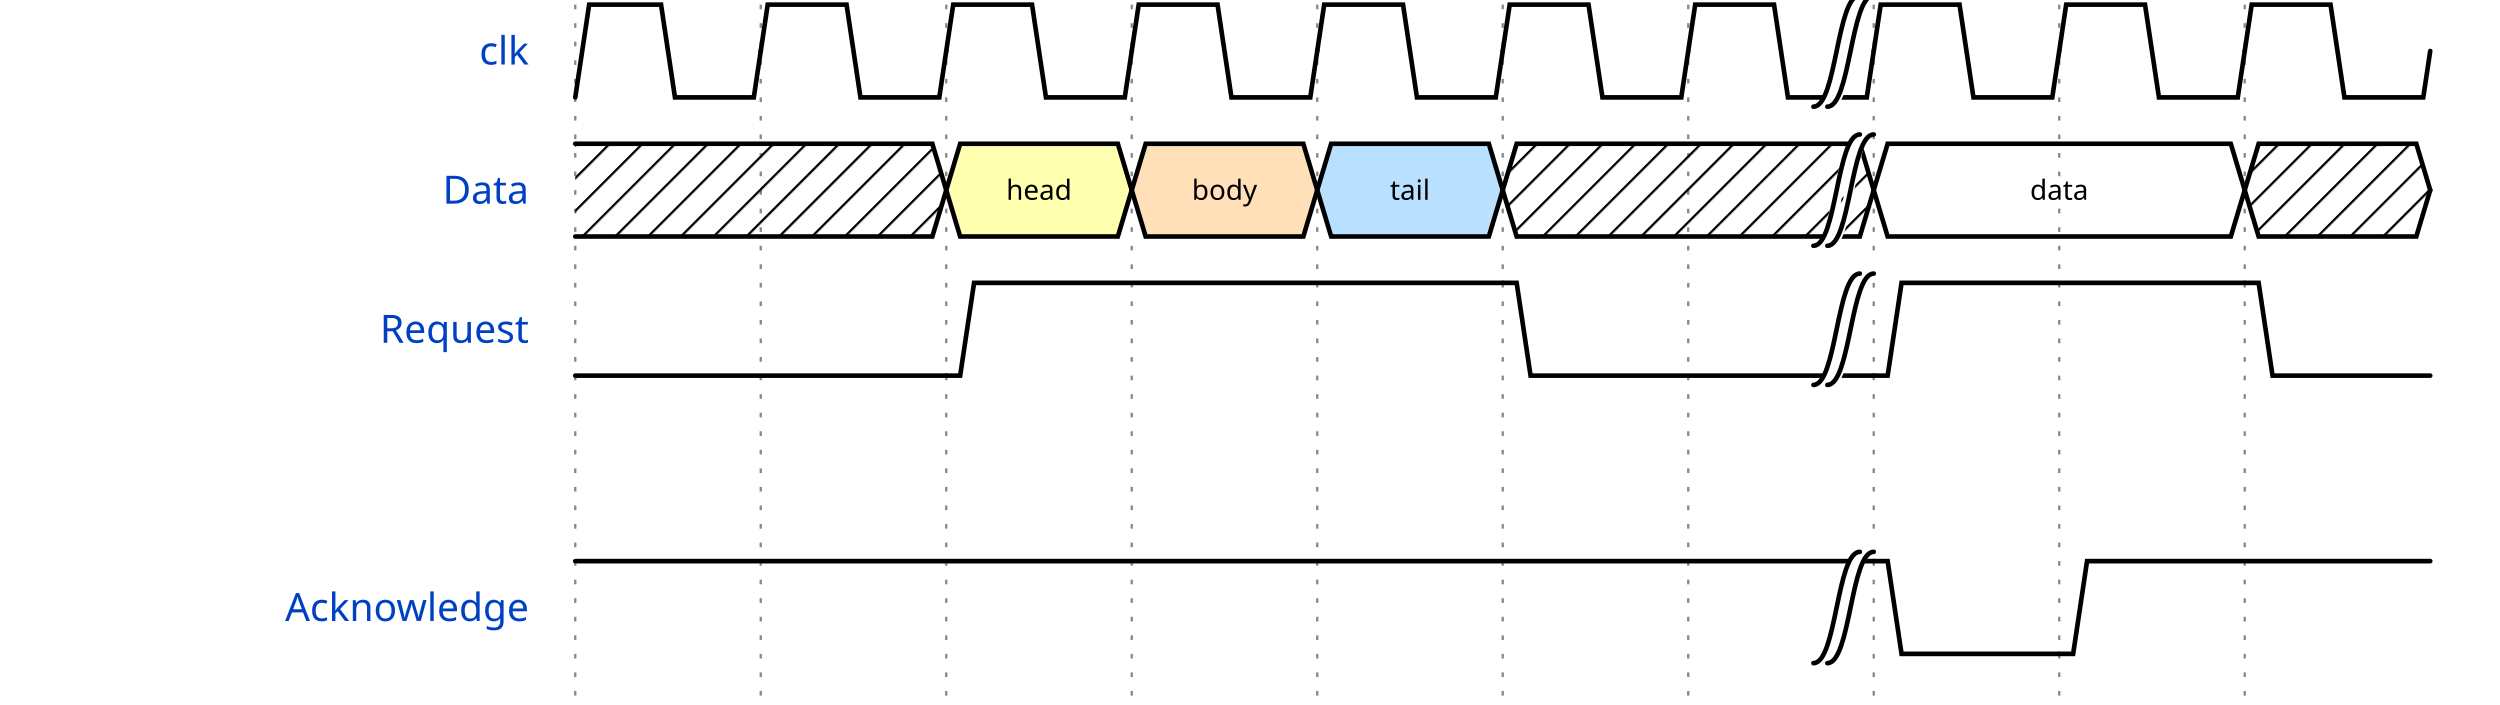
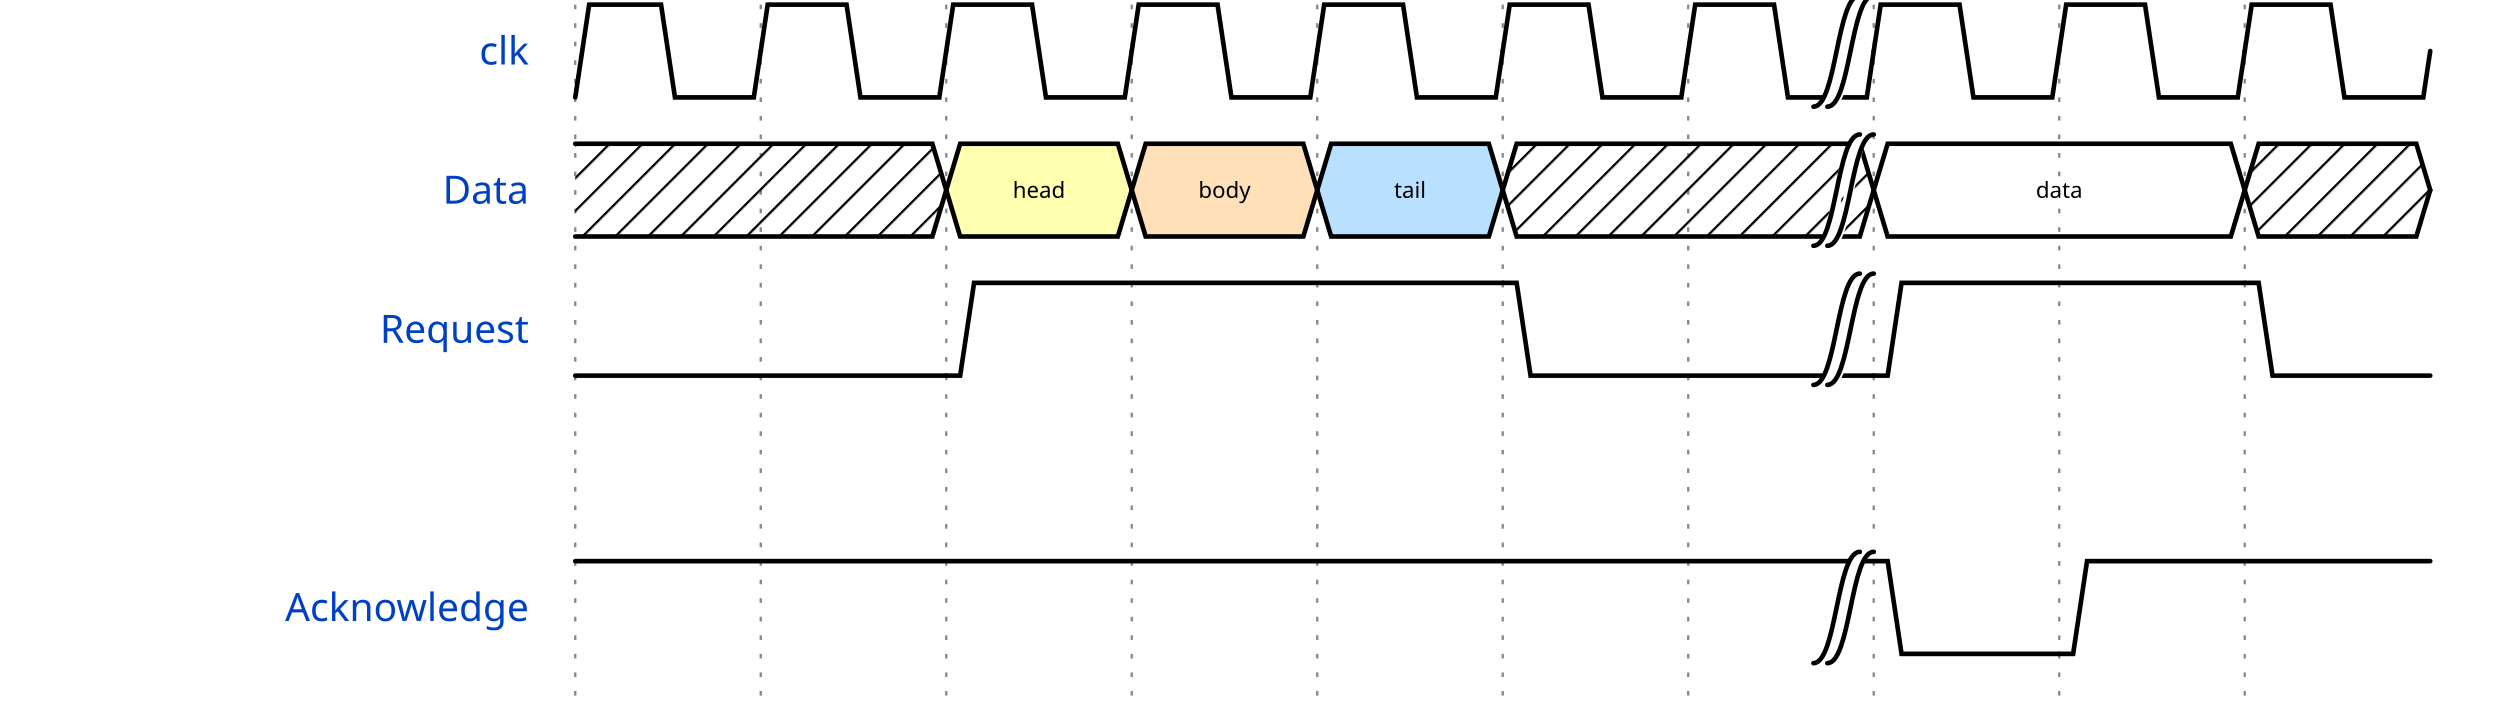
<svg xmlns="http://www.w3.org/2000/svg" width="532" height="150.0" viewBox="-1 -1 533 152.0">
  <style>
- .title {fill: rgba(0, 65, 196, 255);font-weight: 500;font-size: 0.700em;font-family: fira mono;text-align: right;text-anchor: end;dominant-baseline: middle;alignment-baseline: central;}
- .text {fill: rgba(0, 0, 0, 255);font-size: 0.900em;font-style: normal;font-variant: normal;font-weight: 500;font-stretch: normal;text-align: center;font-family: fira mono;}
- .attr {fill: rgba(0, 0, 0, 255);font-size: 9.000px;font-style: normal;font-variant: normal;font-weight: 200;font-stretch: normal;text-align: center;font-family: fira mono;text-anchor: middle;dominant-baseline: middle;alignment-baseline: central;}
+ .title {fill: rgba(0, 65, 196, 255);font-weight: 500;font-size: 0.700em;font-family: Fira Mono;text-align: right;text-anchor: end;dominant-baseline: middle;alignment-baseline: central;}
+ .text {fill: rgba(0, 0, 0, 255);font-size: 0.900em;font-style: normal;font-variant: normal;font-weight: 500;font-stretch: normal;text-align: center;font-family: Fira Mono;}
+ .attr {fill: rgba(0, 0, 0, 255);font-size: 9.000px;font-style: normal;font-variant: normal;font-weight: 200;font-stretch: normal;text-align: center;font-family: Fira Mono;text-anchor: middle;dominant-baseline: middle;alignment-baseline: central;}
.path {fill: none;stroke: rgba(0, 0, 0, 255);stroke-width: 1;stroke-linecap: round;stroke-linejoin: miter;stroke-miterlimit: 4;stroke-dasharray: none;}
.stripe {fill: none;stroke: rgba(0, 0, 0, 255);stroke-width: 0.5;stroke-linecap: round;stroke-linejoin: miter;stroke-miterlimit: 4;stroke-dasharray: none;}
- .data {fill: rgba(0, 0, 0, 255);font-size: 0.500em;font-style: normal;font-variant: normal;font-weight: 500;font-stretch: normal;text-align: center;font-family: fira mono;text-anchor: middle;dominant-baseline: middle;alignment-baseline: central;}
+ .data {fill: rgba(0, 0, 0, 255);font-size: 0.400em;font-style: normal;font-variant: normal;font-weight: 500;font-stretch: normal;text-align: center;font-family: Fira Mono;text-anchor: middle;dominant-baseline: middle;alignment-baseline: central;}
.arrow {fill: rgba(0, 0, 0, 255);stroke: none;}
.hide {fill: rgba(255, 255, 255, 255);stroke: rgba(255, 255, 255, 255);stroke-width: 2;}
- .hash {fill: url(#diagonalHatch);}
+ .hatch {fill: url(#diagonalHatch);}
.s2-polygon {fill: rgba(0, 0, 0, 0);stroke: none;}
.s3-polygon {fill: rgba(255, 255, 176, 255);stroke: none;}
.s4-polygon {fill: rgba(255, 224, 185, 255);stroke: none;}
.s5-polygon {fill: rgba(185, 224, 255, 255);stroke: none;}
.tick {stroke: rgba(136, 136, 136, 255);stroke-width: 0.5;stroke-dasharray: 1, 3;}
+ .big_gap {stroke: rgba(136, 136, 136, 255);stroke-width: 0.5;stroke-dasharray: none;}
.edge {fill: none;stroke: rgba(0, 0, 255, 255);stroke-width: 1;}
.edge-arrow {fill: rgba(0, 0, 255, 255);stroke: none;overflow: visible;}
- .edge-text {font-family: fira mono;font-size: 0.625em;fill: rgba(0, 0, 0, 255);filter: #solid;transform: translate(0, 2.5px);text-anchor: middle;}
+ .edge-text {font-family: Fira Mono;font-size: 0.625em;fill: rgba(0, 0, 0, 255);filter: #solid;transform: translate(0, 2.5px);text-anchor: middle;}
.edge-background {fill: rgba(255, 255, 255, 255);stroke: rgba(255, 255, 255, 255);stroke-width: 2;}
.border {stroke-width: 1.25;stroke: rgba(0, 0, 0, 255);}
- .h1 {fill: rgba(0, 0, 0, 255);font-size: 18.310px;font-weight: bold;font-family: fira mono;text-align: left;dominant-baseline: middle;}
- .h2 {fill: rgba(0, 0, 0, 255);font-size: 14.650px;font-weight: bold;font-family: fira mono;text-align: left;dominant-baseline: middle;}
- .h3 {fill: rgba(0, 0, 0, 255);font-size: 11.720px;font-weight: bold;font-family: fira mono;text-align: left;dominant-baseline: middle;}
- .h4 {fill: rgba(0, 0, 0, 255);font-size: 9.380px;font-weight: bold;font-family: fira mono;text-align: left;dominant-baseline: middle;}
- .h5 {fill: rgba(0, 0, 0, 255);font-size: 7.500px;font-weight: bold;font-family: fira mono;text-align: left;dominant-baseline: middle;}
- .h6 {fill: rgba(0, 0, 0, 255);font-size: 6.000px;font-weight: bold;font-family: fira mono;text-align: left;dominant-baseline: middle;}</style>
+ .h1 {fill: rgba(0, 0, 0, 255);font-size: 15.258px;font-weight: bold;font-family: Fira Mono;text-align: left;dominant-baseline: middle;}
+ .h2 {fill: rgba(0, 0, 0, 255);font-size: 12.208px;font-weight: bold;font-family: Fira Mono;text-align: left;dominant-baseline: middle;}
+ .h3 {fill: rgba(0, 0, 0, 255);font-size: 9.767px;font-weight: bold;font-family: Fira Mono;text-align: left;dominant-baseline: middle;}
+ .h4 {fill: rgba(0, 0, 0, 255);font-size: 7.817px;font-weight: bold;font-family: Fira Mono;text-align: left;dominant-baseline: middle;}
+ .h5 {fill: rgba(0, 0, 0, 255);font-size: 6.250px;font-weight: bold;font-family: Fira Mono;text-align: left;dominant-baseline: middle;}
+ .h6 {fill: rgba(0, 0, 0, 255);font-size: 5.000px;font-weight: bold;font-family: Fira Mono;text-align: left;dominant-baseline: middle;}
+ .reg-data {fill: rgba(0, 0, 0, 255);font-size: 0.800em;font-style: normal;font-variant: normal;font-weight: 500;font-stretch: normal;text-align: center;font-family: Fira Mono;text-anchor: middle;dominant-baseline: middle;alignment-baseline: central;}
+ .reg-pos {fill: rgba(0, 0, 0, 255);font-size: 0.600em;font-style: normal;font-variant: normal;font-weight: 500;font-stretch: normal;text-align: center;font-family: Fira Mono;text-anchor: middle;dominant-baseline: middle;alignment-baseline: central;}</style>
  <defs>
    <pattern id="diagonalHatch" width="5" height="5" patternTransform="rotate(45 0 0)" patternUnits="userSpaceOnUse">
      <line x1="0" y1="0" x2="0" y2="5" style="stroke:black; stroke-width:1" />
    </pattern>
    <marker id="arrow" viewBox="0 0 10 10" refX="10" refY="5" markerWidth="7" markerHeight="7" markerUnits="userSpaceOnUse" orient="auto-start-reverse" style="fill:#00F;">
      <path d="M 0 0 L 10 5 L 0 10 z" />
    </marker>
    <filter x="0" y="0" width="1" height="1" id="solid">
      <feFlood flood-color="white" />
      <feComposite in="SourceGraphic" />
    </filter>
  </defs>
  <g id="a">
    <g id="ticks_6" transform="translate(120, 0)">
      <path d="M0,0 L0,150.0" class="tick" style="fill: none;" />
      <path d="M40,0 L40,150.0" class="tick" style="fill: none;" />
      <path d="M80,0 L80,150.0" class="tick" style="fill: none;" />
      <path d="M120,0 L120,150.0" class="tick" style="fill: none;" />
      <path d="M160,0 L160,150.0" class="tick" style="fill: none;" />
      <path d="M200,0 L200,150.0" class="tick" style="fill: none;" />
      <path d="M240,0 L240,150.0" class="tick" style="fill: none;" />
      <path d="M280,0 L280,150.0" class="tick" style="fill: none;" />
      <path d="M320,0 L320,150.0" class="tick" style="fill: none;" />
      <path d="M360,0 L360,150.0" class="tick" style="fill: none;" />
    </g>
    <g id="clk" transform="translate(120, 0)">
      <text x="-10" y="10" class="title" style="stroke: none;">clk</text>
      <g data-symbol="BRICKS.pclk" transform="translate(0, 0)" class="s2">
        <path d="M0,20 L3.0,0 L18.5,0 L21.5,20 L38.5,20 L40,10.0" class="path" style="fill: none;" />
      </g>
      <g data-symbol="BRICKS.pclk" transform="translate(40, 0)" class="s2">
        <path d="M0,10.0 L1.5,0 L18.5,0 L21.5,20 L38.5,20 L40,10.0" class="path" style="fill: none;" />
      </g>
      <g data-symbol="BRICKS.pclk" transform="translate(80, 0)" class="s2">
        <path d="M0,10.0 L1.5,0 L18.5,0 L21.5,20 L38.5,20 L40,10.0" class="path" style="fill: none;" />
      </g>
      <g data-symbol="BRICKS.pclk" transform="translate(120, 0)" class="s2">
        <path d="M0,10.0 L1.5,0 L18.5,0 L21.5,20 L38.5,20 L40,10.0" class="path" style="fill: none;" />
      </g>
      <g data-symbol="BRICKS.pclk" transform="translate(160, 0)" class="s2">
        <path d="M0,10.0 L1.5,0 L18.5,0 L21.5,20 L38.5,20 L40,10.0" class="path" style="fill: none;" />
      </g>
      <g data-symbol="BRICKS.pclk" transform="translate(200, 0)" class="s2">
        <path d="M0,10.0 L1.5,0 L18.5,0 L21.5,20 L38.5,20 L40,10.0" class="path" style="fill: none;" />
      </g>
      <g data-symbol="BRICKS.pclk" transform="translate(240, 0)" class="s2">
        <path d="M0,10.0 L1.5,0 L18.5,0 L21.5,20 L38.5,20 L40,10.0" class="path" style="fill: none;" />
      </g>
      <g data-symbol="BRICKS.gap" transform="translate(270.0, 0)" class="s2">
        <path d="M0,22 C5,22 5,-4 10,-4 L7,0 C2,0 2,24 -3,24 z" class="hide" style="fill: none;" />
        <path d="M0,22 C5,22 5,-2 10,-2" class="path" style="fill: none;" />
        <path d="M-3,22 C2,22 2,-2 7,-2" class="path" style="fill: none;" />
      </g>
      <g data-symbol="BRICKS.pclk" transform="translate(280, 0)" class="s2">
        <path d="M0,10.0 L1.5,0 L18.5,0 L21.5,20 L38.5,20 L40,10.0" class="path" style="fill: none;" />
      </g>
      <g data-symbol="BRICKS.pclk" transform="translate(320, 0)" class="s2">
        <path d="M0,10.0 L1.5,0 L18.5,0 L21.5,20 L38.5,20 L40,10.0" class="path" style="fill: none;" />
      </g>
      <g data-symbol="BRICKS.pclk" transform="translate(360, 0)" class="s2">
        <path d="M0,10.0 L1.5,0 L18.5,0 L21.5,20 L38.5,20 L40,10.0" class="path" style="fill: none;" />
      </g>
    </g>
    <g id="Data" transform="translate(120, 30.0)">
      <text x="-10" y="10" class="title" style="stroke: none;">Data</text>
      <g data-symbol="BRICKS.x" transform="translate(0, 0)" class="s2">
-         <polygon points="0,0 3,0 77,0 80,10.0 77,20 3,20 0,20 " class="hash" style="" />
+         <polygon points="0,0 3,0 77,0 80,10.0 77,20 3,20 0,20 " class="hatch" style="" />
        <path d="M0,0 L3,0 L77,0 L80,10.0" class="path" style="fill: none;" />
        <path d="M0,20 L3,20 L77,20 L80,10.0" class="path" style="fill: none;" />
      </g>
      <g data-symbol="BRICKS.data" transform="translate(80, 0)" class="s2">
        <polygon points="0,10.0 3,0 37,0 40,10.0 37,20 3,20 0,10.0 " class="s3-polygon" style="" />
        <path d="M0,10.0 L3,0 L37,0 L40,10.0" class="path" style="fill: none;" />
        <path d="M0,10.0 L3,20 L37,20 L40,10.0" class="path" style="fill: none;" />
        <text x="20" y="10" class="data" style="stroke: none;">head</text>
      </g>
      <g data-symbol="BRICKS.data" transform="translate(120, 0)" class="s2">
        <polygon points="0,10.0 3,0 37,0 40,10.0 37,20 3,20 0,10.0 " class="s4-polygon" style="" />
        <path d="M0,10.0 L3,0 L37,0 L40,10.0" class="path" style="fill: none;" />
        <path d="M0,10.0 L3,20 L37,20 L40,10.0" class="path" style="fill: none;" />
        <text x="20" y="10" class="data" style="stroke: none;">body</text>
      </g>
      <g data-symbol="BRICKS.data" transform="translate(160, 0)" class="s2">
        <polygon points="0,10.0 3,0 37,0 40,10.0 37,20 3,20 0,10.0 " class="s5-polygon" style="" />
        <path d="M0,10.0 L3,0 L37,0 L40,10.0" class="path" style="fill: none;" />
        <path d="M0,10.0 L3,20 L37,20 L40,10.0" class="path" style="fill: none;" />
        <text x="20" y="10" class="data" style="stroke: none;">tail</text>
      </g>
      <g data-symbol="BRICKS.x" transform="translate(200, 0)" class="s2">
-         <polygon points="0,10.0 3,0 77,0 80,10.0 77,20 3,20 0,10.0 " class="hash" style="" />
+         <polygon points="0,10.0 3,0 77,0 80,10.0 77,20 3,20 0,10.0 " class="hatch" style="" />
        <path d="M0,10.0 L3,0 L77,0 L80,10.0" class="path" style="fill: none;" />
        <path d="M0,10.0 L3,20 L77,20 L80,10.0" class="path" style="fill: none;" />
      </g>
      <g data-symbol="BRICKS.gap" transform="translate(270.0, 0)" class="s2">
        <path d="M0,22 C5,22 5,-4 10,-4 L7,0 C2,0 2,24 -3,24 z" class="hide" style="fill: none;" />
        <path d="M0,22 C5,22 5,-2 10,-2" class="path" style="fill: none;" />
        <path d="M-3,22 C2,22 2,-2 7,-2" class="path" style="fill: none;" />
      </g>
      <g data-symbol="BRICKS.data" transform="translate(280, 0)" class="s2">
        <polygon points="0,10.0 3,0 77,0 80,10.0 77,20 3,20 0,10.0 " class="s2-polygon" style="" />
        <path d="M0,10.0 L3,0 L77,0 L80,10.0" class="path" style="fill: none;" />
        <path d="M0,10.0 L3,20 L77,20 L80,10.0" class="path" style="fill: none;" />
        <text x="40" y="10" class="data" style="stroke: none;">data</text>
      </g>
      <g data-symbol="BRICKS.x" transform="translate(360, 0)" class="s2">
-         <polygon points="0,10.0 3,0 37,0 40,10.0 37,20 3,20 0,10.0 " class="hash" style="" />
+         <polygon points="0,10.0 3,0 37,0 40,10.0 37,20 3,20 0,10.0 " class="hatch" style="" />
        <path d="M0,10.0 L3,0 L37,0 L40,10.0" class="path" style="fill: none;" />
        <path d="M0,10.0 L3,20 L37,20 L40,10.0" class="path" style="fill: none;" />
      </g>
    </g>
    <g id="Request" transform="translate(120, 60.0)">
      <text x="-10" y="10" class="title" style="stroke: none;">Request</text>
      <g data-symbol="BRICKS.zero" transform="translate(0, 0)" class="s2">
        <path d="M0,20 L3,20 L6,20 L80,20" class="path" style="fill: none;" />
      </g>
      <g data-symbol="BRICKS.one" transform="translate(80, 0)" class="s2">
        <path d="M0,20 L3,20 L6,0 L120,0" class="path" style="fill: none;" />
      </g>
      <g data-symbol="BRICKS.zero" transform="translate(200, 0)" class="s2">
        <path d="M0,0 L3,0 L6,20 L80,20" class="path" style="fill: none;" />
      </g>
      <g data-symbol="BRICKS.gap" transform="translate(270.0, 0)" class="s2">
        <path d="M0,22 C5,22 5,-4 10,-4 L7,0 C2,0 2,24 -3,24 z" class="hide" style="fill: none;" />
        <path d="M0,22 C5,22 5,-2 10,-2" class="path" style="fill: none;" />
        <path d="M-3,22 C2,22 2,-2 7,-2" class="path" style="fill: none;" />
      </g>
      <g data-symbol="BRICKS.one" transform="translate(280, 0)" class="s2">
        <path d="M0,20 L3,20 L6,0 L80,0" class="path" style="fill: none;" />
      </g>
      <g data-symbol="BRICKS.zero" transform="translate(360, 0)" class="s2">
        <path d="M0,0 L3,0 L6,20 L40,20" class="path" style="fill: none;" />
      </g>
    </g>
    <g id="Acknowledge" transform="translate(120, 120.0)">
      <text x="-10" y="10" class="title" style="stroke: none;">Acknowledge</text>
      <g data-symbol="BRICKS.one" transform="translate(0, 0)" class="s2">
        <path d="M0,0 L3,0 L6,0 L280,0" class="path" style="fill: none;" />
      </g>
      <g data-symbol="BRICKS.gap" transform="translate(270.0, 0)" class="s2">
        <path d="M0,22 C5,22 5,-4 10,-4 L7,0 C2,0 2,24 -3,24 z" class="hide" style="fill: none;" />
        <path d="M0,22 C5,22 5,-2 10,-2" class="path" style="fill: none;" />
        <path d="M-3,22 C2,22 2,-2 7,-2" class="path" style="fill: none;" />
      </g>
      <g data-symbol="BRICKS.zero" transform="translate(280, 0)" class="s2">
        <path d="M0,0 L3,0 L6,20 L40,20" class="path" style="fill: none;" />
      </g>
      <g data-symbol="BRICKS.one" transform="translate(320, 0)" class="s2">
        <path d="M0,20 L3,20 L6,0 L80,0" class="path" style="fill: none;" />
      </g>
    </g>
  </g>
</svg>
